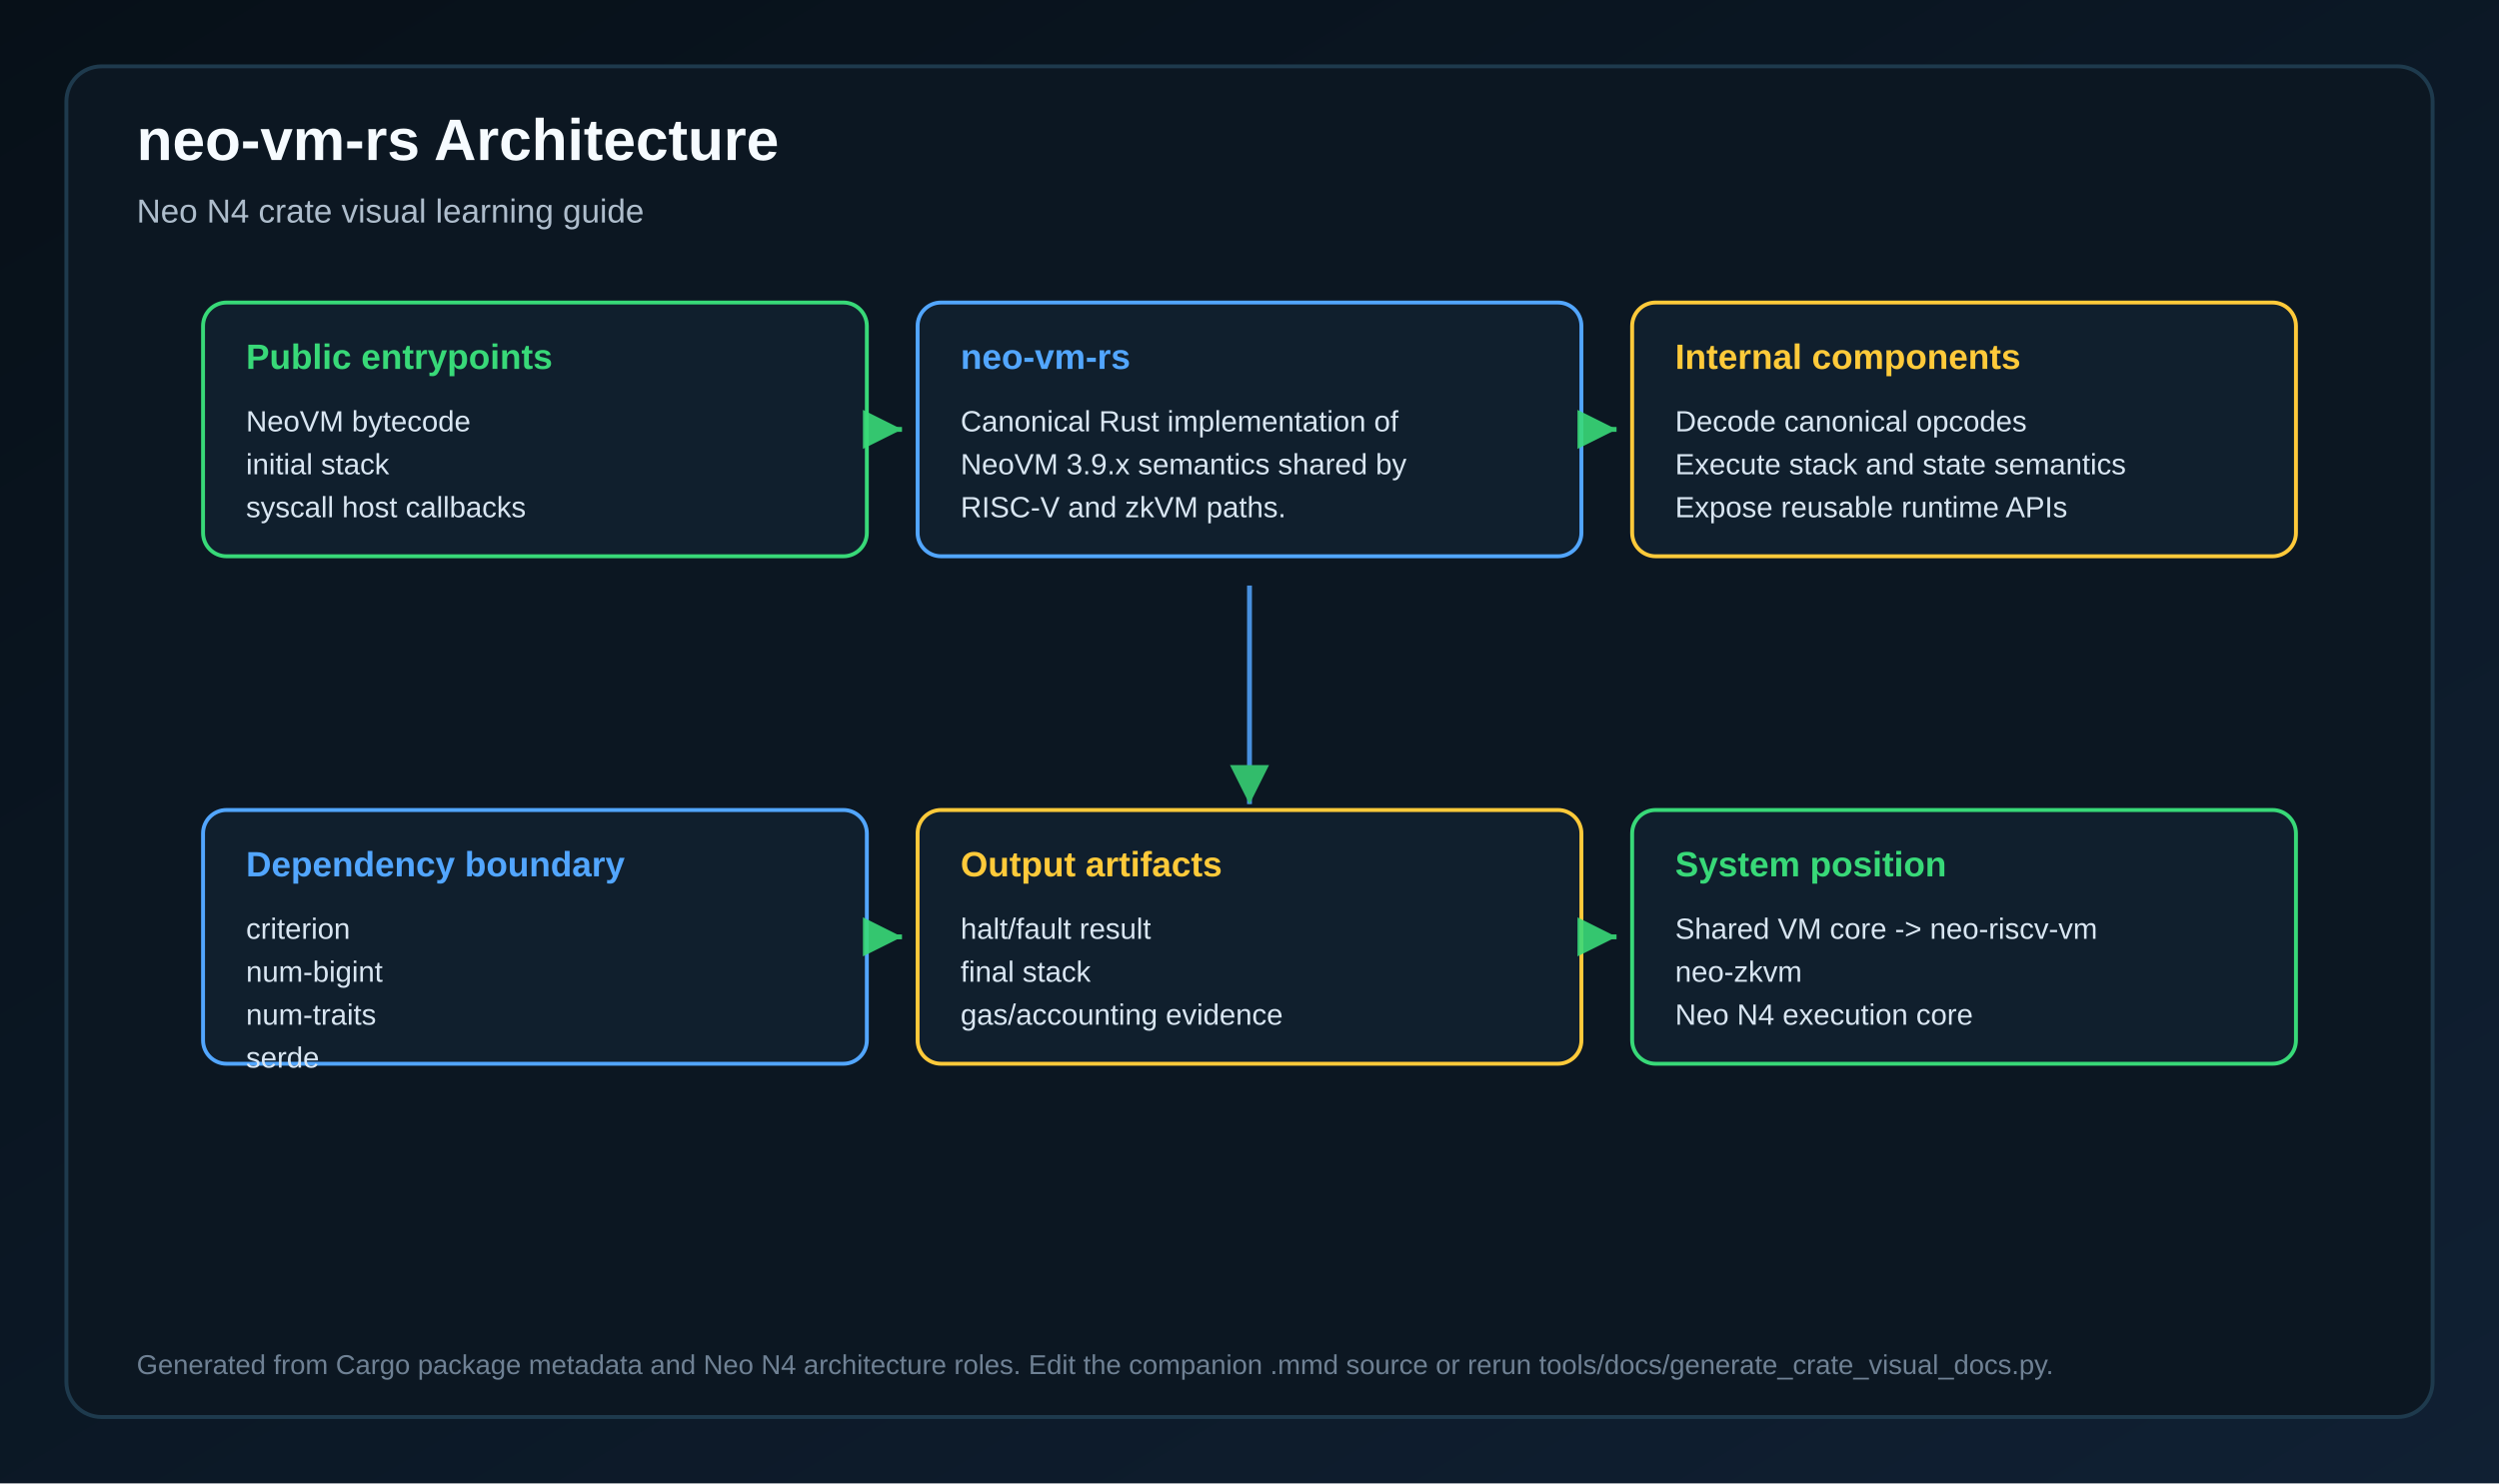
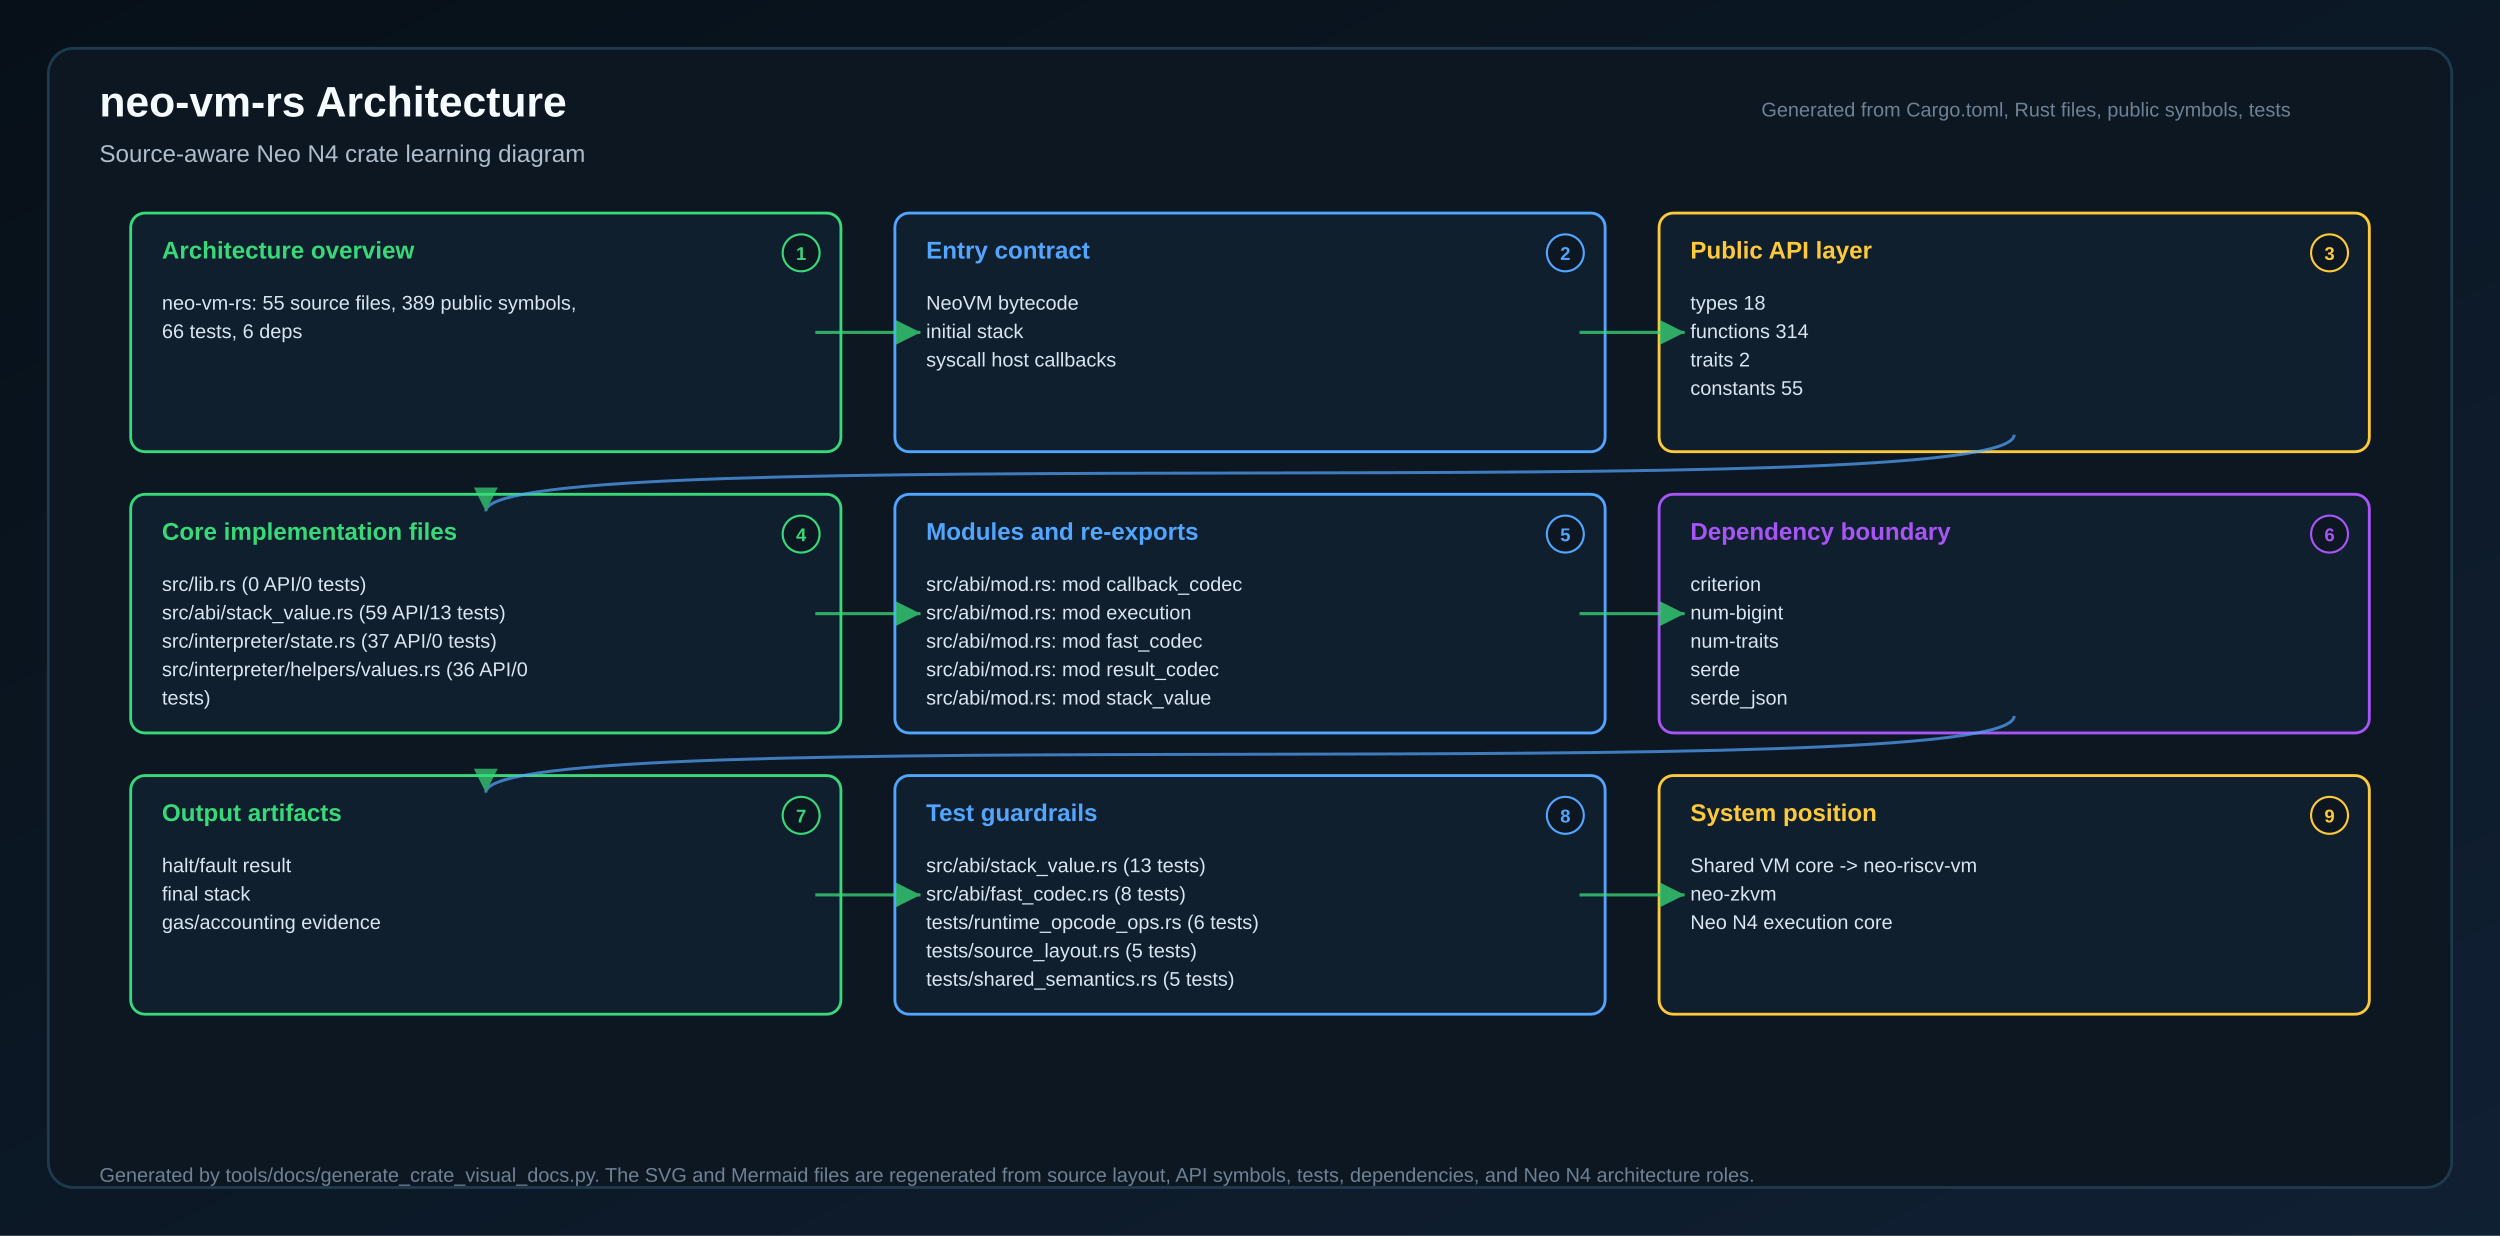
- <svg xmlns="http://www.w3.org/2000/svg" width="1280" height="760" viewBox="0 0 1280 760" role="img" aria-label="neo-vm-rs Architecture">
+ <svg xmlns="http://www.w3.org/2000/svg" width="1760" height="870" viewBox="0 0 1760 870" role="img" aria-label="neo-vm-rs Architecture">
  <defs>
    <linearGradient id="bg" x1="0" x2="1" y1="0" y2="1">
      <stop offset="0" stop-color="#071018" />
      <stop offset="1" stop-color="#102033" />
    </linearGradient>
    <marker id="arrow" markerWidth="12" markerHeight="12" refX="10" refY="6" orient="auto">
      <path d="M2,2 L10,6 L2,10 Z" fill="#38d978" />
    </marker>
  </defs>
-   <rect x="0" y="0" width="1280" height="760" fill="url(#bg)" />
-   <rect x="34" y="34" width="1212" height="692" rx="18" fill="#0c1722" stroke="#1e3a4d" stroke-width="2" />
+   <rect x="0" y="0" width="1760" height="870" fill="url(#bg)" />
+   <rect x="34" y="34" width="1692" height="802" rx="18" fill="#0c1722" stroke="#1e3a4d" stroke-width="2" />
  <text x="70" y="82" fill="#f6fbff" font-size="30" font-family="Segoe UI, Arial, sans-serif" font-weight="700">neo-vm-rs Architecture</text>
-   <text x="70" y="114" fill="#aebdcc" font-size="17" font-family="Segoe UI, Arial, sans-serif">Neo N4 crate visual learning guide</text>
-   <rect x="104" y="155" width="340" height="130" rx="12" fill="#101f2d" stroke="#38d978" stroke-width="2" />
-   <text x="126" y="189" fill="#38d978" font-size="18" font-family="Segoe UI, Arial, sans-serif" font-weight="700">Public entrypoints</text>
-   <text x="126" y="221" fill="#d9e6f2" font-size="15" font-family="Segoe UI, Arial, sans-serif">NeoVM bytecode</text>
-   <text x="126" y="243" fill="#d9e6f2" font-size="15" font-family="Segoe UI, Arial, sans-serif">initial stack</text>
-   <text x="126" y="265" fill="#d9e6f2" font-size="15" font-family="Segoe UI, Arial, sans-serif">syscall host callbacks</text>
-   <rect x="470" y="155" width="340" height="130" rx="12" fill="#101f2d" stroke="#52a6ff" stroke-width="2" />
-   <text x="492" y="189" fill="#52a6ff" font-size="18" font-family="Segoe UI, Arial, sans-serif" font-weight="700">neo-vm-rs</text>
-   <text x="492" y="221" fill="#d9e6f2" font-size="15" font-family="Segoe UI, Arial, sans-serif">Canonical Rust implementation of</text>
-   <text x="492" y="243" fill="#d9e6f2" font-size="15" font-family="Segoe UI, Arial, sans-serif">NeoVM 3.9.x semantics shared by</text>
-   <text x="492" y="265" fill="#d9e6f2" font-size="15" font-family="Segoe UI, Arial, sans-serif">RISC-V and zkVM paths.</text>
-   <line x1="452" y1="220" x2="462" y2="220" stroke="#38d978" stroke-width="2.5" marker-end="url(#arrow)" opacity="0.9" />
-   <rect x="836" y="155" width="340" height="130" rx="12" fill="#101f2d" stroke="#ffca3a" stroke-width="2" />
-   <text x="858" y="189" fill="#ffca3a" font-size="18" font-family="Segoe UI, Arial, sans-serif" font-weight="700">Internal components</text>
-   <text x="858" y="221" fill="#d9e6f2" font-size="15" font-family="Segoe UI, Arial, sans-serif">Decode canonical opcodes</text>
-   <text x="858" y="243" fill="#d9e6f2" font-size="15" font-family="Segoe UI, Arial, sans-serif">Execute stack and state semantics</text>
-   <text x="858" y="265" fill="#d9e6f2" font-size="15" font-family="Segoe UI, Arial, sans-serif">Expose reusable runtime APIs</text>
-   <line x1="818" y1="220" x2="828" y2="220" stroke="#38d978" stroke-width="2.5" marker-end="url(#arrow)" opacity="0.9" />
-   <rect x="104" y="415" width="340" height="130" rx="12" fill="#101f2d" stroke="#52a6ff" stroke-width="2" />
-   <text x="126" y="449" fill="#52a6ff" font-size="18" font-family="Segoe UI, Arial, sans-serif" font-weight="700">Dependency boundary</text>
-   <text x="126" y="481" fill="#d9e6f2" font-size="15" font-family="Segoe UI, Arial, sans-serif">criterion</text>
-   <text x="126" y="503" fill="#d9e6f2" font-size="15" font-family="Segoe UI, Arial, sans-serif">num-bigint</text>
-   <text x="126" y="525" fill="#d9e6f2" font-size="15" font-family="Segoe UI, Arial, sans-serif">num-traits</text>
-   <text x="126" y="547" fill="#d9e6f2" font-size="15" font-family="Segoe UI, Arial, sans-serif">serde</text>
-   <rect x="470" y="415" width="340" height="130" rx="12" fill="#101f2d" stroke="#ffca3a" stroke-width="2" />
-   <text x="492" y="449" fill="#ffca3a" font-size="18" font-family="Segoe UI, Arial, sans-serif" font-weight="700">Output artifacts</text>
-   <text x="492" y="481" fill="#d9e6f2" font-size="15" font-family="Segoe UI, Arial, sans-serif">halt/fault result</text>
-   <text x="492" y="503" fill="#d9e6f2" font-size="15" font-family="Segoe UI, Arial, sans-serif">final stack</text>
-   <text x="492" y="525" fill="#d9e6f2" font-size="15" font-family="Segoe UI, Arial, sans-serif">gas/accounting evidence</text>
-   <line x1="452" y1="480" x2="462" y2="480" stroke="#38d978" stroke-width="2.5" marker-end="url(#arrow)" opacity="0.9" />
-   <rect x="836" y="415" width="340" height="130" rx="12" fill="#101f2d" stroke="#38d978" stroke-width="2" />
-   <text x="858" y="449" fill="#38d978" font-size="18" font-family="Segoe UI, Arial, sans-serif" font-weight="700">System position</text>
-   <text x="858" y="481" fill="#d9e6f2" font-size="15" font-family="Segoe UI, Arial, sans-serif">Shared VM core -&gt; neo-riscv-vm</text>
-   <text x="858" y="503" fill="#d9e6f2" font-size="15" font-family="Segoe UI, Arial, sans-serif">neo-zkvm</text>
-   <text x="858" y="525" fill="#d9e6f2" font-size="15" font-family="Segoe UI, Arial, sans-serif">Neo N4 execution core</text>
-   <line x1="818" y1="480" x2="828" y2="480" stroke="#38d978" stroke-width="2.5" marker-end="url(#arrow)" opacity="0.9" />
-   <path d="M640 300 C640 350 640 370 640 412" stroke="#52a6ff" stroke-width="2.5" fill="none" marker-end="url(#arrow)" opacity="0.85" />
-   <text x="70" y="704" fill="#6f8194" font-size="14" font-family="Segoe UI, Arial, sans-serif">Generated from Cargo package metadata and Neo N4 architecture roles. Edit the companion .mmd source or rerun tools/docs/generate_crate_visual_docs.py.</text>
+   <text x="70" y="114" fill="#aebdcc" font-size="17" font-family="Segoe UI, Arial, sans-serif">Source-aware Neo N4 crate learning diagram</text>
+   <text x="1240" y="82" fill="#6f8194" font-size="14" font-family="Segoe UI, Arial, sans-serif">Generated from Cargo.toml, Rust files, public symbols, tests</text>
+   <rect x="92" y="150" width="500" height="168" rx="10" fill="#101f2d" stroke="#38d978" stroke-width="2" />
+   <circle cx="564" cy="178" r="13" fill="#0c1722" stroke="#38d978" stroke-width="1.5" />
+   <text x="564" y="183" text-anchor="middle" fill="#38d978" font-size="13" font-family="Segoe UI, Arial, sans-serif" font-weight="700">1</text>
+   <text x="114" y="182" fill="#38d978" font-size="17" font-family="Segoe UI, Arial, sans-serif" font-weight="700">Architecture overview</text>
+   <text x="114" y="218" fill="#d9e6f2" font-size="14" font-family="Segoe UI, Arial, sans-serif">neo-vm-rs: 55 source files, 389 public symbols,</text>
+   <text x="114" y="238" fill="#d9e6f2" font-size="14" font-family="Segoe UI, Arial, sans-serif">66 tests, 6 deps</text>
+   <rect x="630" y="150" width="500" height="168" rx="10" fill="#101f2d" stroke="#52a6ff" stroke-width="2" />
+   <circle cx="1102" cy="178" r="13" fill="#0c1722" stroke="#52a6ff" stroke-width="1.5" />
+   <text x="1102" y="183" text-anchor="middle" fill="#52a6ff" font-size="13" font-family="Segoe UI, Arial, sans-serif" font-weight="700">2</text>
+   <text x="652" y="182" fill="#52a6ff" font-size="17" font-family="Segoe UI, Arial, sans-serif" font-weight="700">Entry contract</text>
+   <text x="652" y="218" fill="#d9e6f2" font-size="14" font-family="Segoe UI, Arial, sans-serif">NeoVM bytecode</text>
+   <text x="652" y="238" fill="#d9e6f2" font-size="14" font-family="Segoe UI, Arial, sans-serif">initial stack</text>
+   <text x="652" y="258" fill="#d9e6f2" font-size="14" font-family="Segoe UI, Arial, sans-serif">syscall host callbacks</text>
+   <rect x="1168" y="150" width="500" height="168" rx="10" fill="#101f2d" stroke="#ffca3a" stroke-width="2" />
+   <circle cx="1640" cy="178" r="13" fill="#0c1722" stroke="#ffca3a" stroke-width="1.5" />
+   <text x="1640" y="183" text-anchor="middle" fill="#ffca3a" font-size="13" font-family="Segoe UI, Arial, sans-serif" font-weight="700">3</text>
+   <text x="1190" y="182" fill="#ffca3a" font-size="17" font-family="Segoe UI, Arial, sans-serif" font-weight="700">Public API layer</text>
+   <text x="1190" y="218" fill="#d9e6f2" font-size="14" font-family="Segoe UI, Arial, sans-serif">types 18</text>
+   <text x="1190" y="238" fill="#d9e6f2" font-size="14" font-family="Segoe UI, Arial, sans-serif">functions 314</text>
+   <text x="1190" y="258" fill="#d9e6f2" font-size="14" font-family="Segoe UI, Arial, sans-serif">traits 2</text>
+   <text x="1190" y="278" fill="#d9e6f2" font-size="14" font-family="Segoe UI, Arial, sans-serif">constants 55</text>
+   <rect x="92" y="348" width="500" height="168" rx="10" fill="#101f2d" stroke="#38d978" stroke-width="2" />
+   <circle cx="564" cy="376" r="13" fill="#0c1722" stroke="#38d978" stroke-width="1.5" />
+   <text x="564" y="381" text-anchor="middle" fill="#38d978" font-size="13" font-family="Segoe UI, Arial, sans-serif" font-weight="700">4</text>
+   <text x="114" y="380" fill="#38d978" font-size="17" font-family="Segoe UI, Arial, sans-serif" font-weight="700">Core implementation files</text>
+   <text x="114" y="416" fill="#d9e6f2" font-size="14" font-family="Segoe UI, Arial, sans-serif">src/lib.rs (0 API/0 tests)</text>
+   <text x="114" y="436" fill="#d9e6f2" font-size="14" font-family="Segoe UI, Arial, sans-serif">src/abi/stack_value.rs (59 API/13 tests)</text>
+   <text x="114" y="456" fill="#d9e6f2" font-size="14" font-family="Segoe UI, Arial, sans-serif">src/interpreter/state.rs (37 API/0 tests)</text>
+   <text x="114" y="476" fill="#d9e6f2" font-size="14" font-family="Segoe UI, Arial, sans-serif">src/interpreter/helpers/values.rs (36 API/0</text>
+   <text x="114" y="496" fill="#d9e6f2" font-size="14" font-family="Segoe UI, Arial, sans-serif">tests)</text>
+   <rect x="630" y="348" width="500" height="168" rx="10" fill="#101f2d" stroke="#52a6ff" stroke-width="2" />
+   <circle cx="1102" cy="376" r="13" fill="#0c1722" stroke="#52a6ff" stroke-width="1.5" />
+   <text x="1102" y="381" text-anchor="middle" fill="#52a6ff" font-size="13" font-family="Segoe UI, Arial, sans-serif" font-weight="700">5</text>
+   <text x="652" y="380" fill="#52a6ff" font-size="17" font-family="Segoe UI, Arial, sans-serif" font-weight="700">Modules and re-exports</text>
+   <text x="652" y="416" fill="#d9e6f2" font-size="14" font-family="Segoe UI, Arial, sans-serif">src/abi/mod.rs: mod callback_codec</text>
+   <text x="652" y="436" fill="#d9e6f2" font-size="14" font-family="Segoe UI, Arial, sans-serif">src/abi/mod.rs: mod execution</text>
+   <text x="652" y="456" fill="#d9e6f2" font-size="14" font-family="Segoe UI, Arial, sans-serif">src/abi/mod.rs: mod fast_codec</text>
+   <text x="652" y="476" fill="#d9e6f2" font-size="14" font-family="Segoe UI, Arial, sans-serif">src/abi/mod.rs: mod result_codec</text>
+   <text x="652" y="496" fill="#d9e6f2" font-size="14" font-family="Segoe UI, Arial, sans-serif">src/abi/mod.rs: mod stack_value</text>
+   <rect x="1168" y="348" width="500" height="168" rx="10" fill="#101f2d" stroke="#a855f7" stroke-width="2" />
+   <circle cx="1640" cy="376" r="13" fill="#0c1722" stroke="#a855f7" stroke-width="1.5" />
+   <text x="1640" y="381" text-anchor="middle" fill="#a855f7" font-size="13" font-family="Segoe UI, Arial, sans-serif" font-weight="700">6</text>
+   <text x="1190" y="380" fill="#a855f7" font-size="17" font-family="Segoe UI, Arial, sans-serif" font-weight="700">Dependency boundary</text>
+   <text x="1190" y="416" fill="#d9e6f2" font-size="14" font-family="Segoe UI, Arial, sans-serif">criterion</text>
+   <text x="1190" y="436" fill="#d9e6f2" font-size="14" font-family="Segoe UI, Arial, sans-serif">num-bigint</text>
+   <text x="1190" y="456" fill="#d9e6f2" font-size="14" font-family="Segoe UI, Arial, sans-serif">num-traits</text>
+   <text x="1190" y="476" fill="#d9e6f2" font-size="14" font-family="Segoe UI, Arial, sans-serif">serde</text>
+   <text x="1190" y="496" fill="#d9e6f2" font-size="14" font-family="Segoe UI, Arial, sans-serif">serde_json</text>
+   <rect x="92" y="546" width="500" height="168" rx="10" fill="#101f2d" stroke="#38d978" stroke-width="2" />
+   <circle cx="564" cy="574" r="13" fill="#0c1722" stroke="#38d978" stroke-width="1.5" />
+   <text x="564" y="579" text-anchor="middle" fill="#38d978" font-size="13" font-family="Segoe UI, Arial, sans-serif" font-weight="700">7</text>
+   <text x="114" y="578" fill="#38d978" font-size="17" font-family="Segoe UI, Arial, sans-serif" font-weight="700">Output artifacts</text>
+   <text x="114" y="614" fill="#d9e6f2" font-size="14" font-family="Segoe UI, Arial, sans-serif">halt/fault result</text>
+   <text x="114" y="634" fill="#d9e6f2" font-size="14" font-family="Segoe UI, Arial, sans-serif">final stack</text>
+   <text x="114" y="654" fill="#d9e6f2" font-size="14" font-family="Segoe UI, Arial, sans-serif">gas/accounting evidence</text>
+   <rect x="630" y="546" width="500" height="168" rx="10" fill="#101f2d" stroke="#52a6ff" stroke-width="2" />
+   <circle cx="1102" cy="574" r="13" fill="#0c1722" stroke="#52a6ff" stroke-width="1.5" />
+   <text x="1102" y="579" text-anchor="middle" fill="#52a6ff" font-size="13" font-family="Segoe UI, Arial, sans-serif" font-weight="700">8</text>
+   <text x="652" y="578" fill="#52a6ff" font-size="17" font-family="Segoe UI, Arial, sans-serif" font-weight="700">Test guardrails</text>
+   <text x="652" y="614" fill="#d9e6f2" font-size="14" font-family="Segoe UI, Arial, sans-serif">src/abi/stack_value.rs (13 tests)</text>
+   <text x="652" y="634" fill="#d9e6f2" font-size="14" font-family="Segoe UI, Arial, sans-serif">src/abi/fast_codec.rs (8 tests)</text>
+   <text x="652" y="654" fill="#d9e6f2" font-size="14" font-family="Segoe UI, Arial, sans-serif">tests/runtime_opcode_ops.rs (6 tests)</text>
+   <text x="652" y="674" fill="#d9e6f2" font-size="14" font-family="Segoe UI, Arial, sans-serif">tests/source_layout.rs (5 tests)</text>
+   <text x="652" y="694" fill="#d9e6f2" font-size="14" font-family="Segoe UI, Arial, sans-serif">tests/shared_semantics.rs (5 tests)</text>
+   <rect x="1168" y="546" width="500" height="168" rx="10" fill="#101f2d" stroke="#ffca3a" stroke-width="2" />
+   <circle cx="1640" cy="574" r="13" fill="#0c1722" stroke="#ffca3a" stroke-width="1.5" />
+   <text x="1640" y="579" text-anchor="middle" fill="#ffca3a" font-size="13" font-family="Segoe UI, Arial, sans-serif" font-weight="700">9</text>
+   <text x="1190" y="578" fill="#ffca3a" font-size="17" font-family="Segoe UI, Arial, sans-serif" font-weight="700">System position</text>
+   <text x="1190" y="614" fill="#d9e6f2" font-size="14" font-family="Segoe UI, Arial, sans-serif">Shared VM core -&gt; neo-riscv-vm</text>
+   <text x="1190" y="634" fill="#d9e6f2" font-size="14" font-family="Segoe UI, Arial, sans-serif">neo-zkvm</text>
+   <text x="1190" y="654" fill="#d9e6f2" font-size="14" font-family="Segoe UI, Arial, sans-serif">Neo N4 execution core</text>
+   <line x1="574" y1="234" x2="648" y2="234" stroke="#38d978" stroke-width="2.2" marker-end="url(#arrow)" opacity="0.75" />
+   <line x1="1112" y1="234" x2="1186" y2="234" stroke="#38d978" stroke-width="2.2" marker-end="url(#arrow)" opacity="0.75" />
+   <line x1="574" y1="432" x2="648" y2="432" stroke="#38d978" stroke-width="2.2" marker-end="url(#arrow)" opacity="0.75" />
+   <line x1="1112" y1="432" x2="1186" y2="432" stroke="#38d978" stroke-width="2.2" marker-end="url(#arrow)" opacity="0.75" />
+   <line x1="574" y1="630" x2="648" y2="630" stroke="#38d978" stroke-width="2.2" marker-end="url(#arrow)" opacity="0.75" />
+   <line x1="1112" y1="630" x2="1186" y2="630" stroke="#38d978" stroke-width="2.2" marker-end="url(#arrow)" opacity="0.75" />
+   <path d="M1418 306 C1418 358, 342 308, 342 360" stroke="#52a6ff" stroke-width="2.1" fill="none" marker-end="url(#arrow)" opacity="0.7" />
+   <path d="M1418 504 C1418 556, 342 506, 342 558" stroke="#52a6ff" stroke-width="2.1" fill="none" marker-end="url(#arrow)" opacity="0.7" />
+   <text x="70" y="832" fill="#6f8194" font-size="14" font-family="Segoe UI, Arial, sans-serif">Generated by tools/docs/generate_crate_visual_docs.py. The SVG and Mermaid files are regenerated from source layout, API symbols, tests, dependencies, and Neo N4 architecture roles.</text>
</svg>
